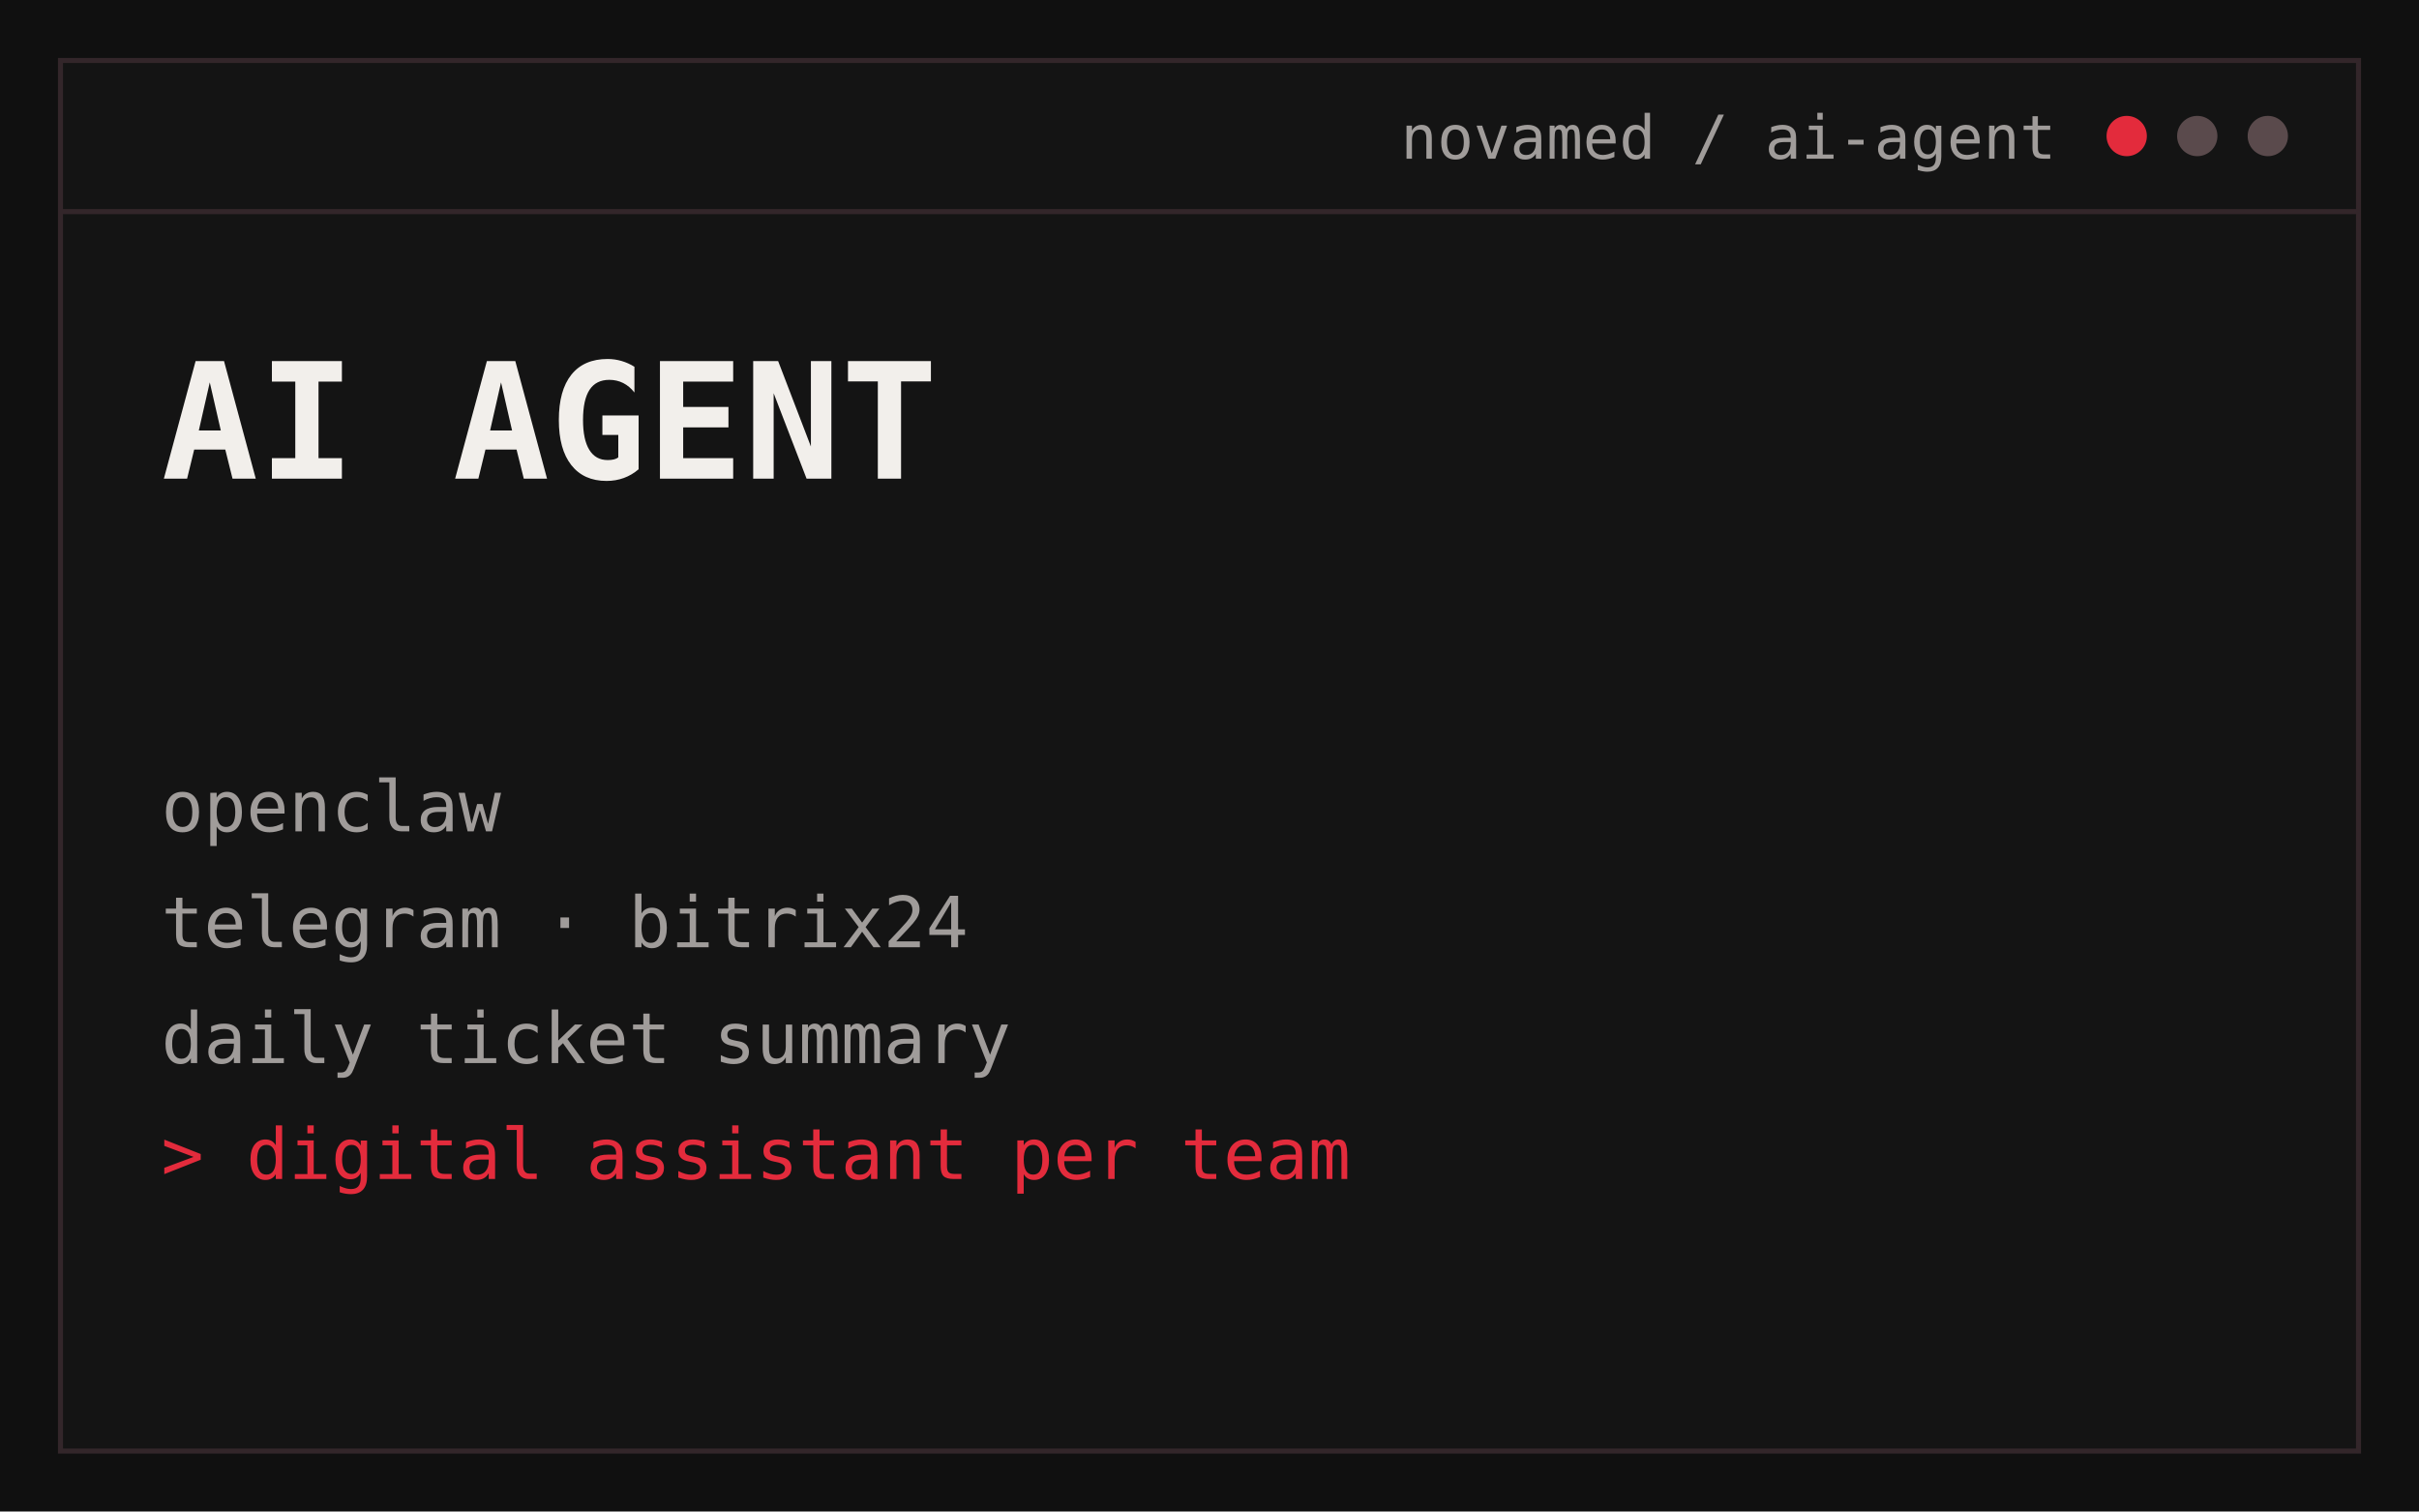
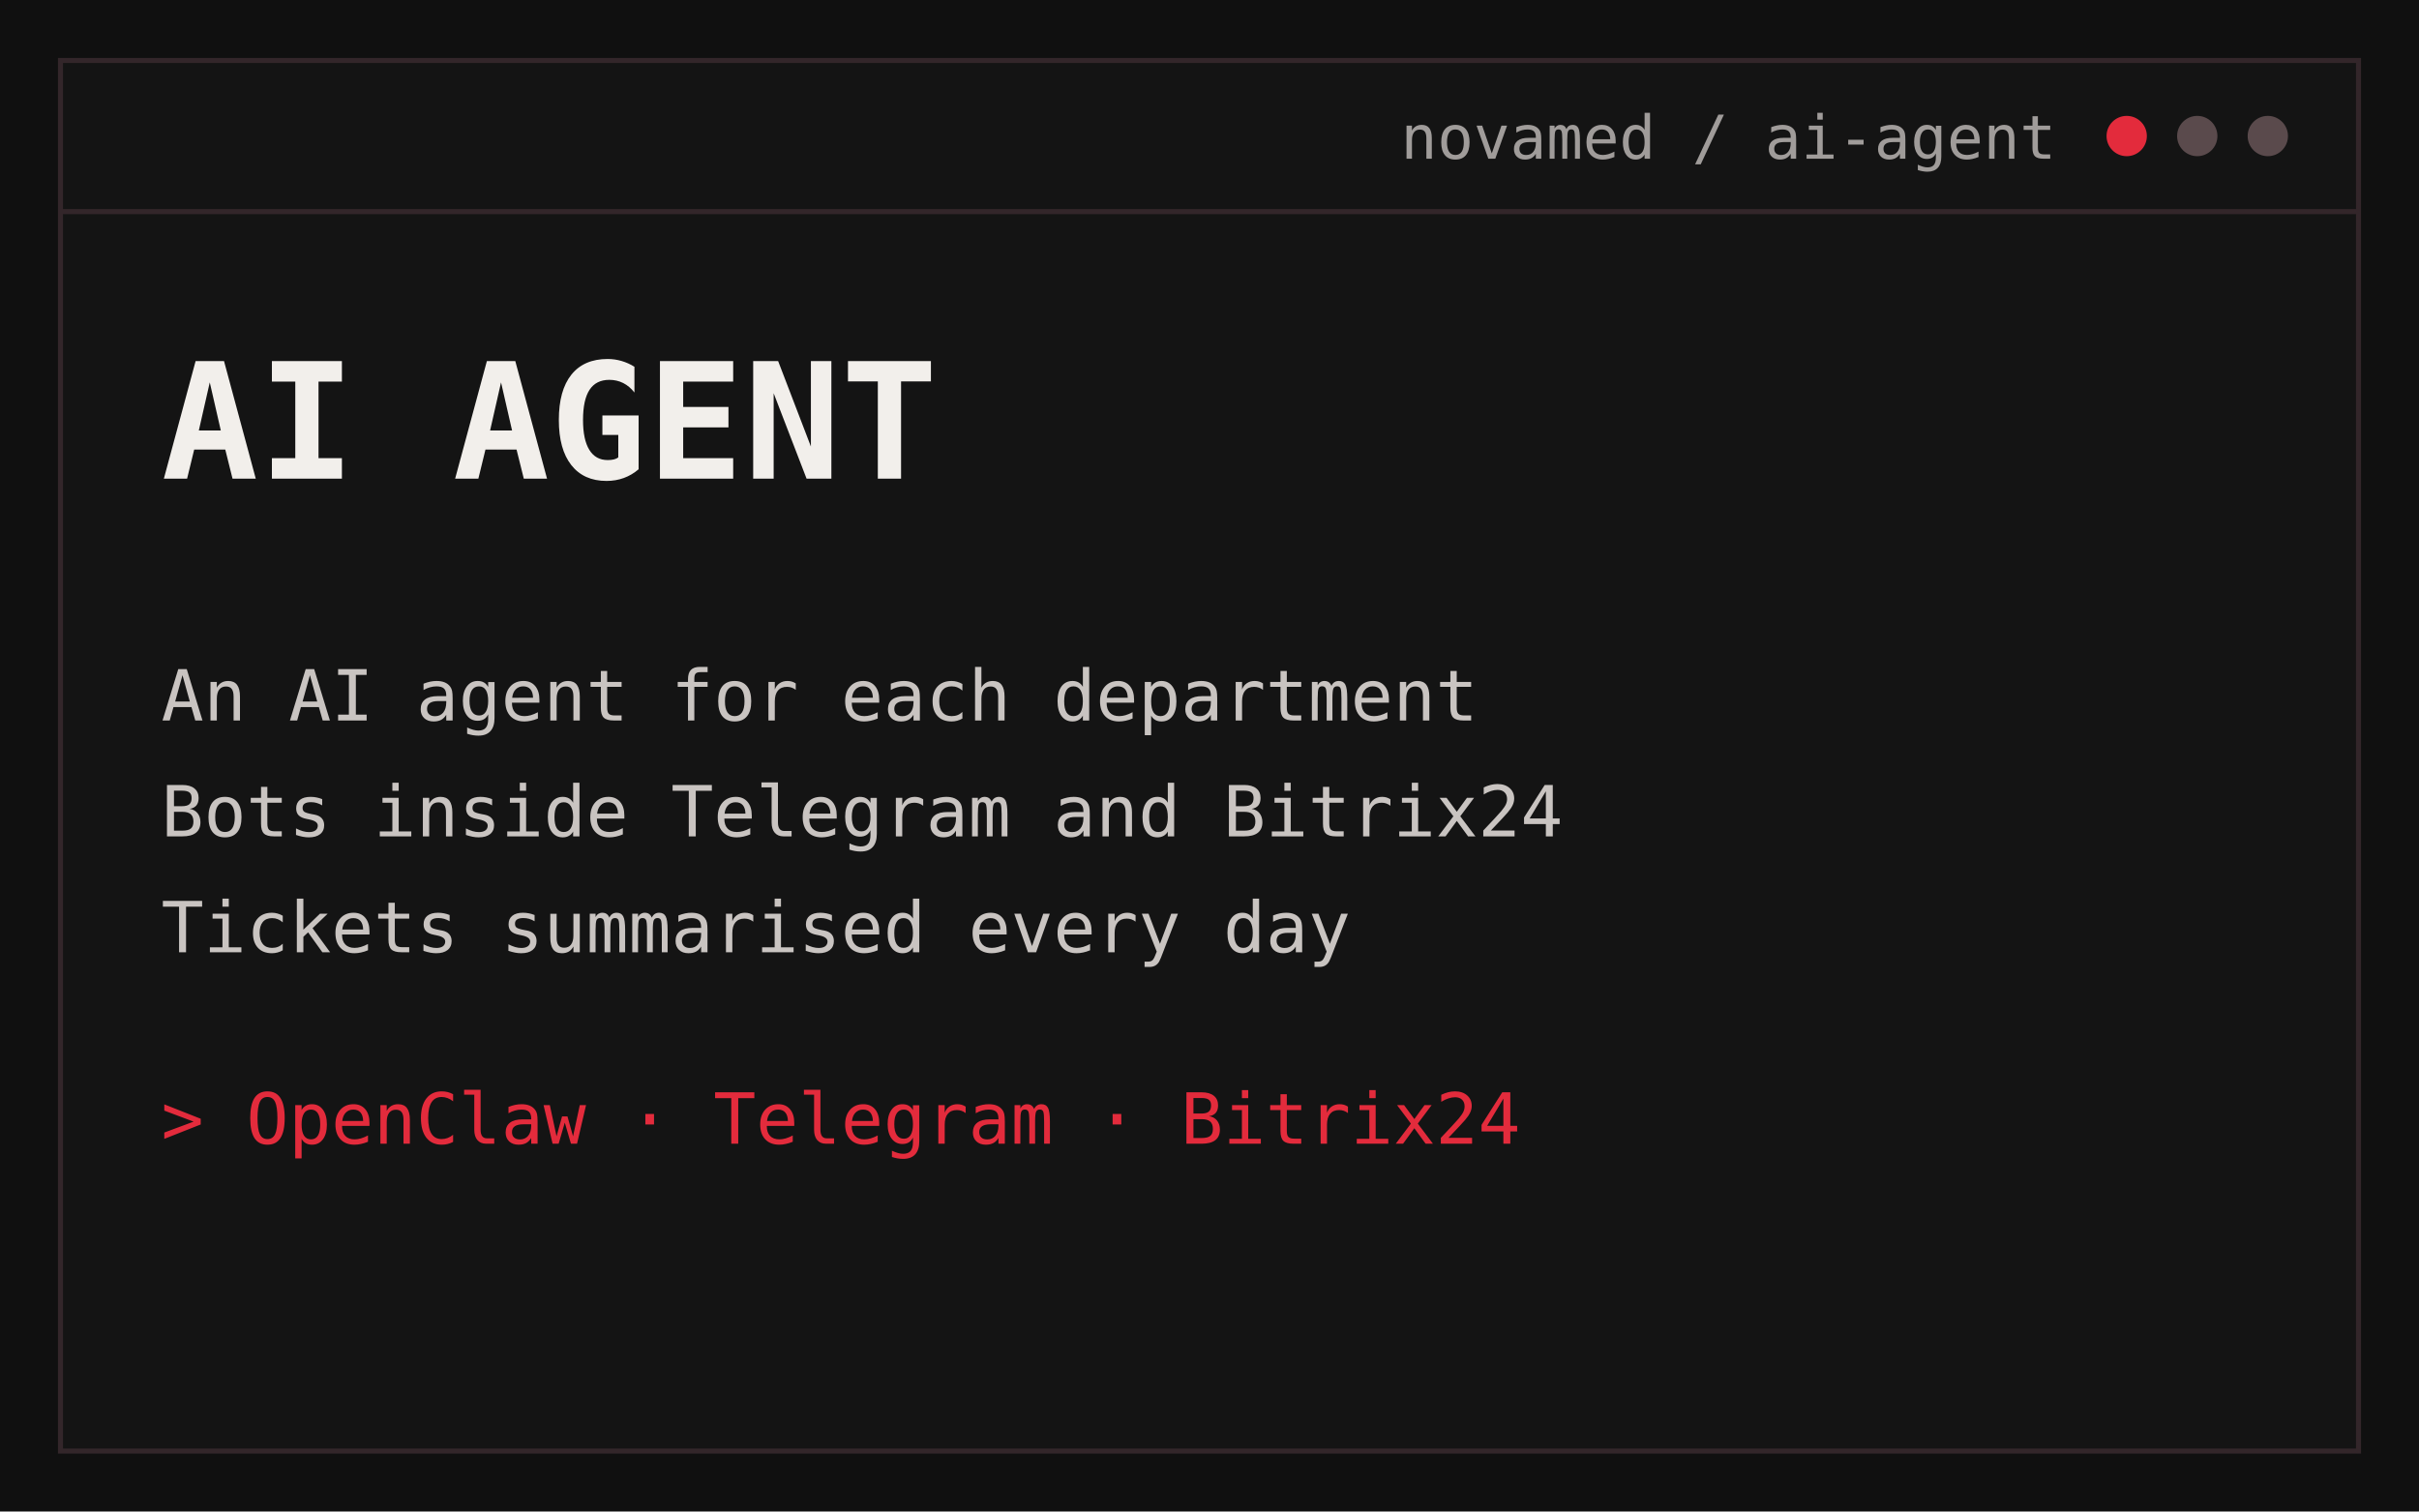
<svg xmlns="http://www.w3.org/2000/svg" viewBox="0 0 960 600" width="960" height="600" font-family="Consolas,Menlo,monospace" font-size="28">
  <rect width="960" height="600" fill="#101010" />
  <rect x="24" y="24" width="912" height="552" fill="#141414" stroke="#33262a" stroke-width="2" />
  <line x1="24" y1="84" x2="936" y2="84" stroke="#33262a" stroke-width="2" />
  <circle cx="844" cy="54" r="8" fill="#e32b3c" />
  <circle cx="872" cy="54" r="8" fill="#5a4a4c" />
  <circle cx="900" cy="54" r="8" fill="#5a4a4c" />
  <text x="816" y="63" text-anchor="end" fill="#a09c9a" font-size="24">novamed / ai-agent</text>
  <text x="64" y="190" fill="#f2efeb" font-size="64" font-weight="700">AI AGENT</text>
-   <text x="64" y="330" fill="#a09c9a">openclaw</text>
-   <text x="64" y="376" fill="#a09c9a">telegram · bitrix24</text>
-   <text x="64" y="422" fill="#a09c9a">daily ticket summary</text>
-   <text x="64" y="468" fill="#e32b3c">&gt; digital assistant per team</text>
+   <text x="64" y="286" fill="#c9c4c1">An AI agent for each department</text>
+   <text x="64" y="332" fill="#c9c4c1">Bots inside Telegram and Bitrix24</text>
+   <text x="64" y="378" fill="#c9c4c1">Tickets summarised every day</text>
+   <text x="64" y="454" fill="#e32b3c">&gt; OpenClaw · Telegram · Bitrix24</text>
</svg>
